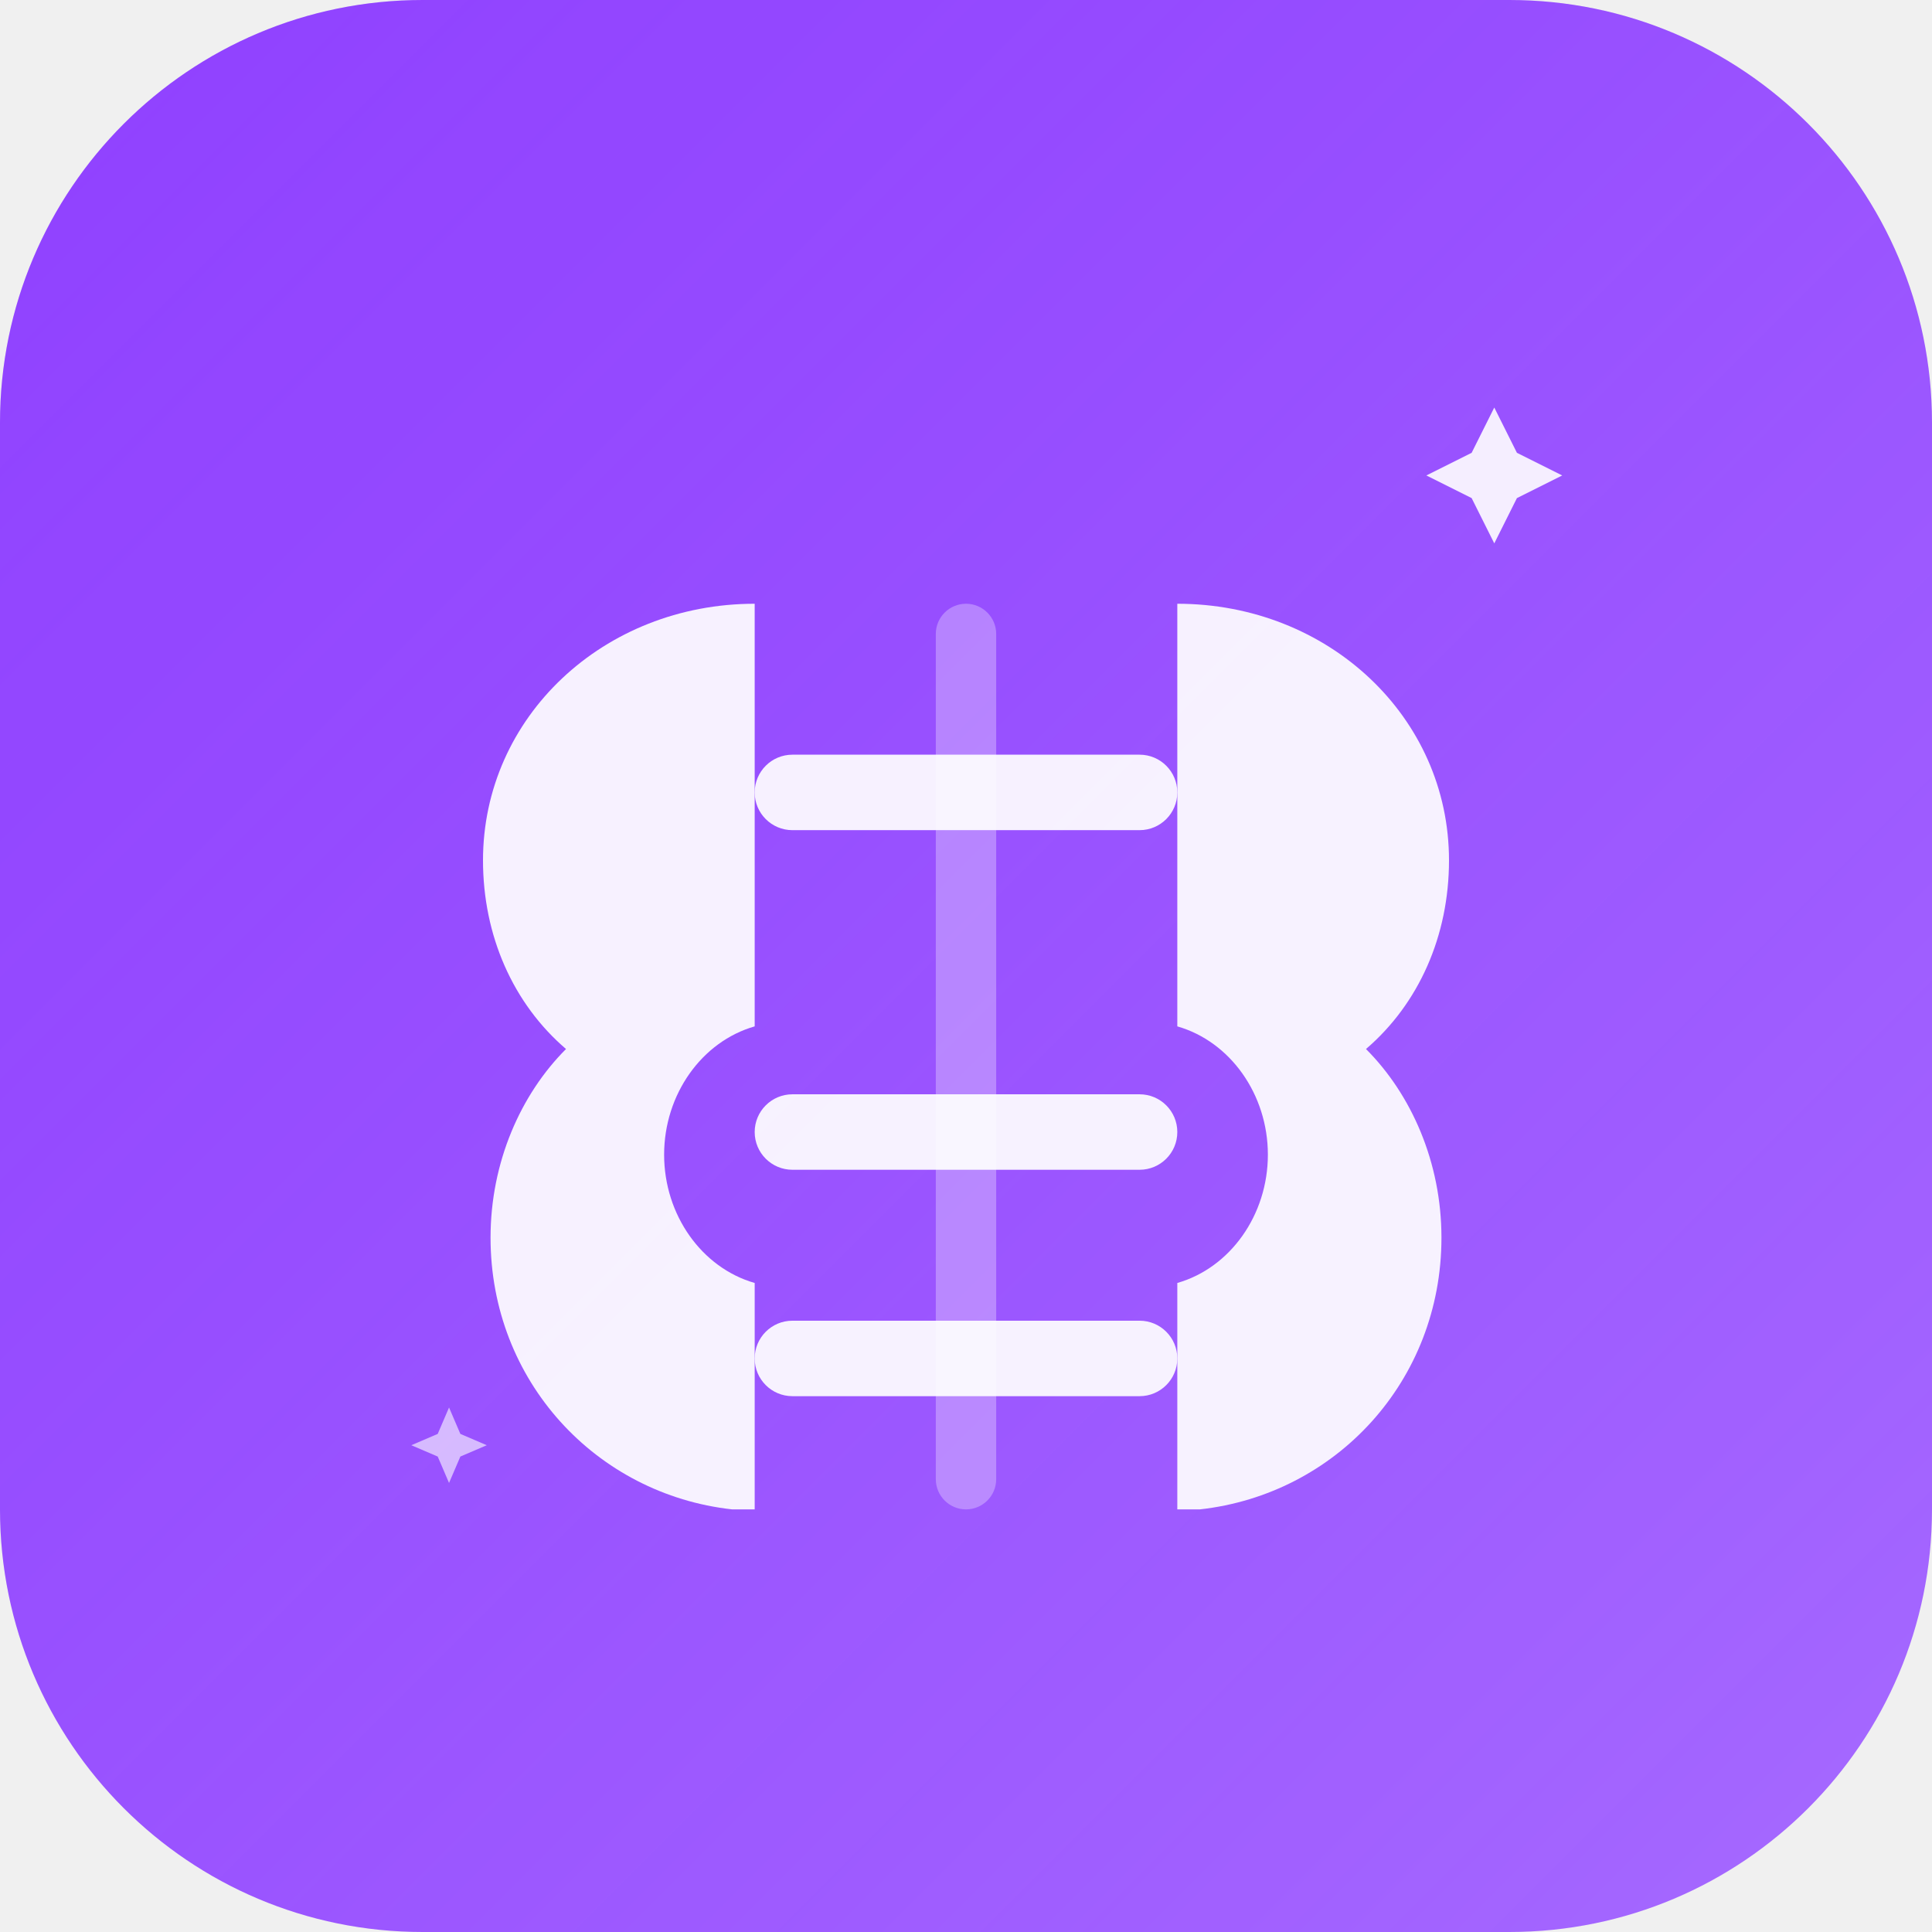
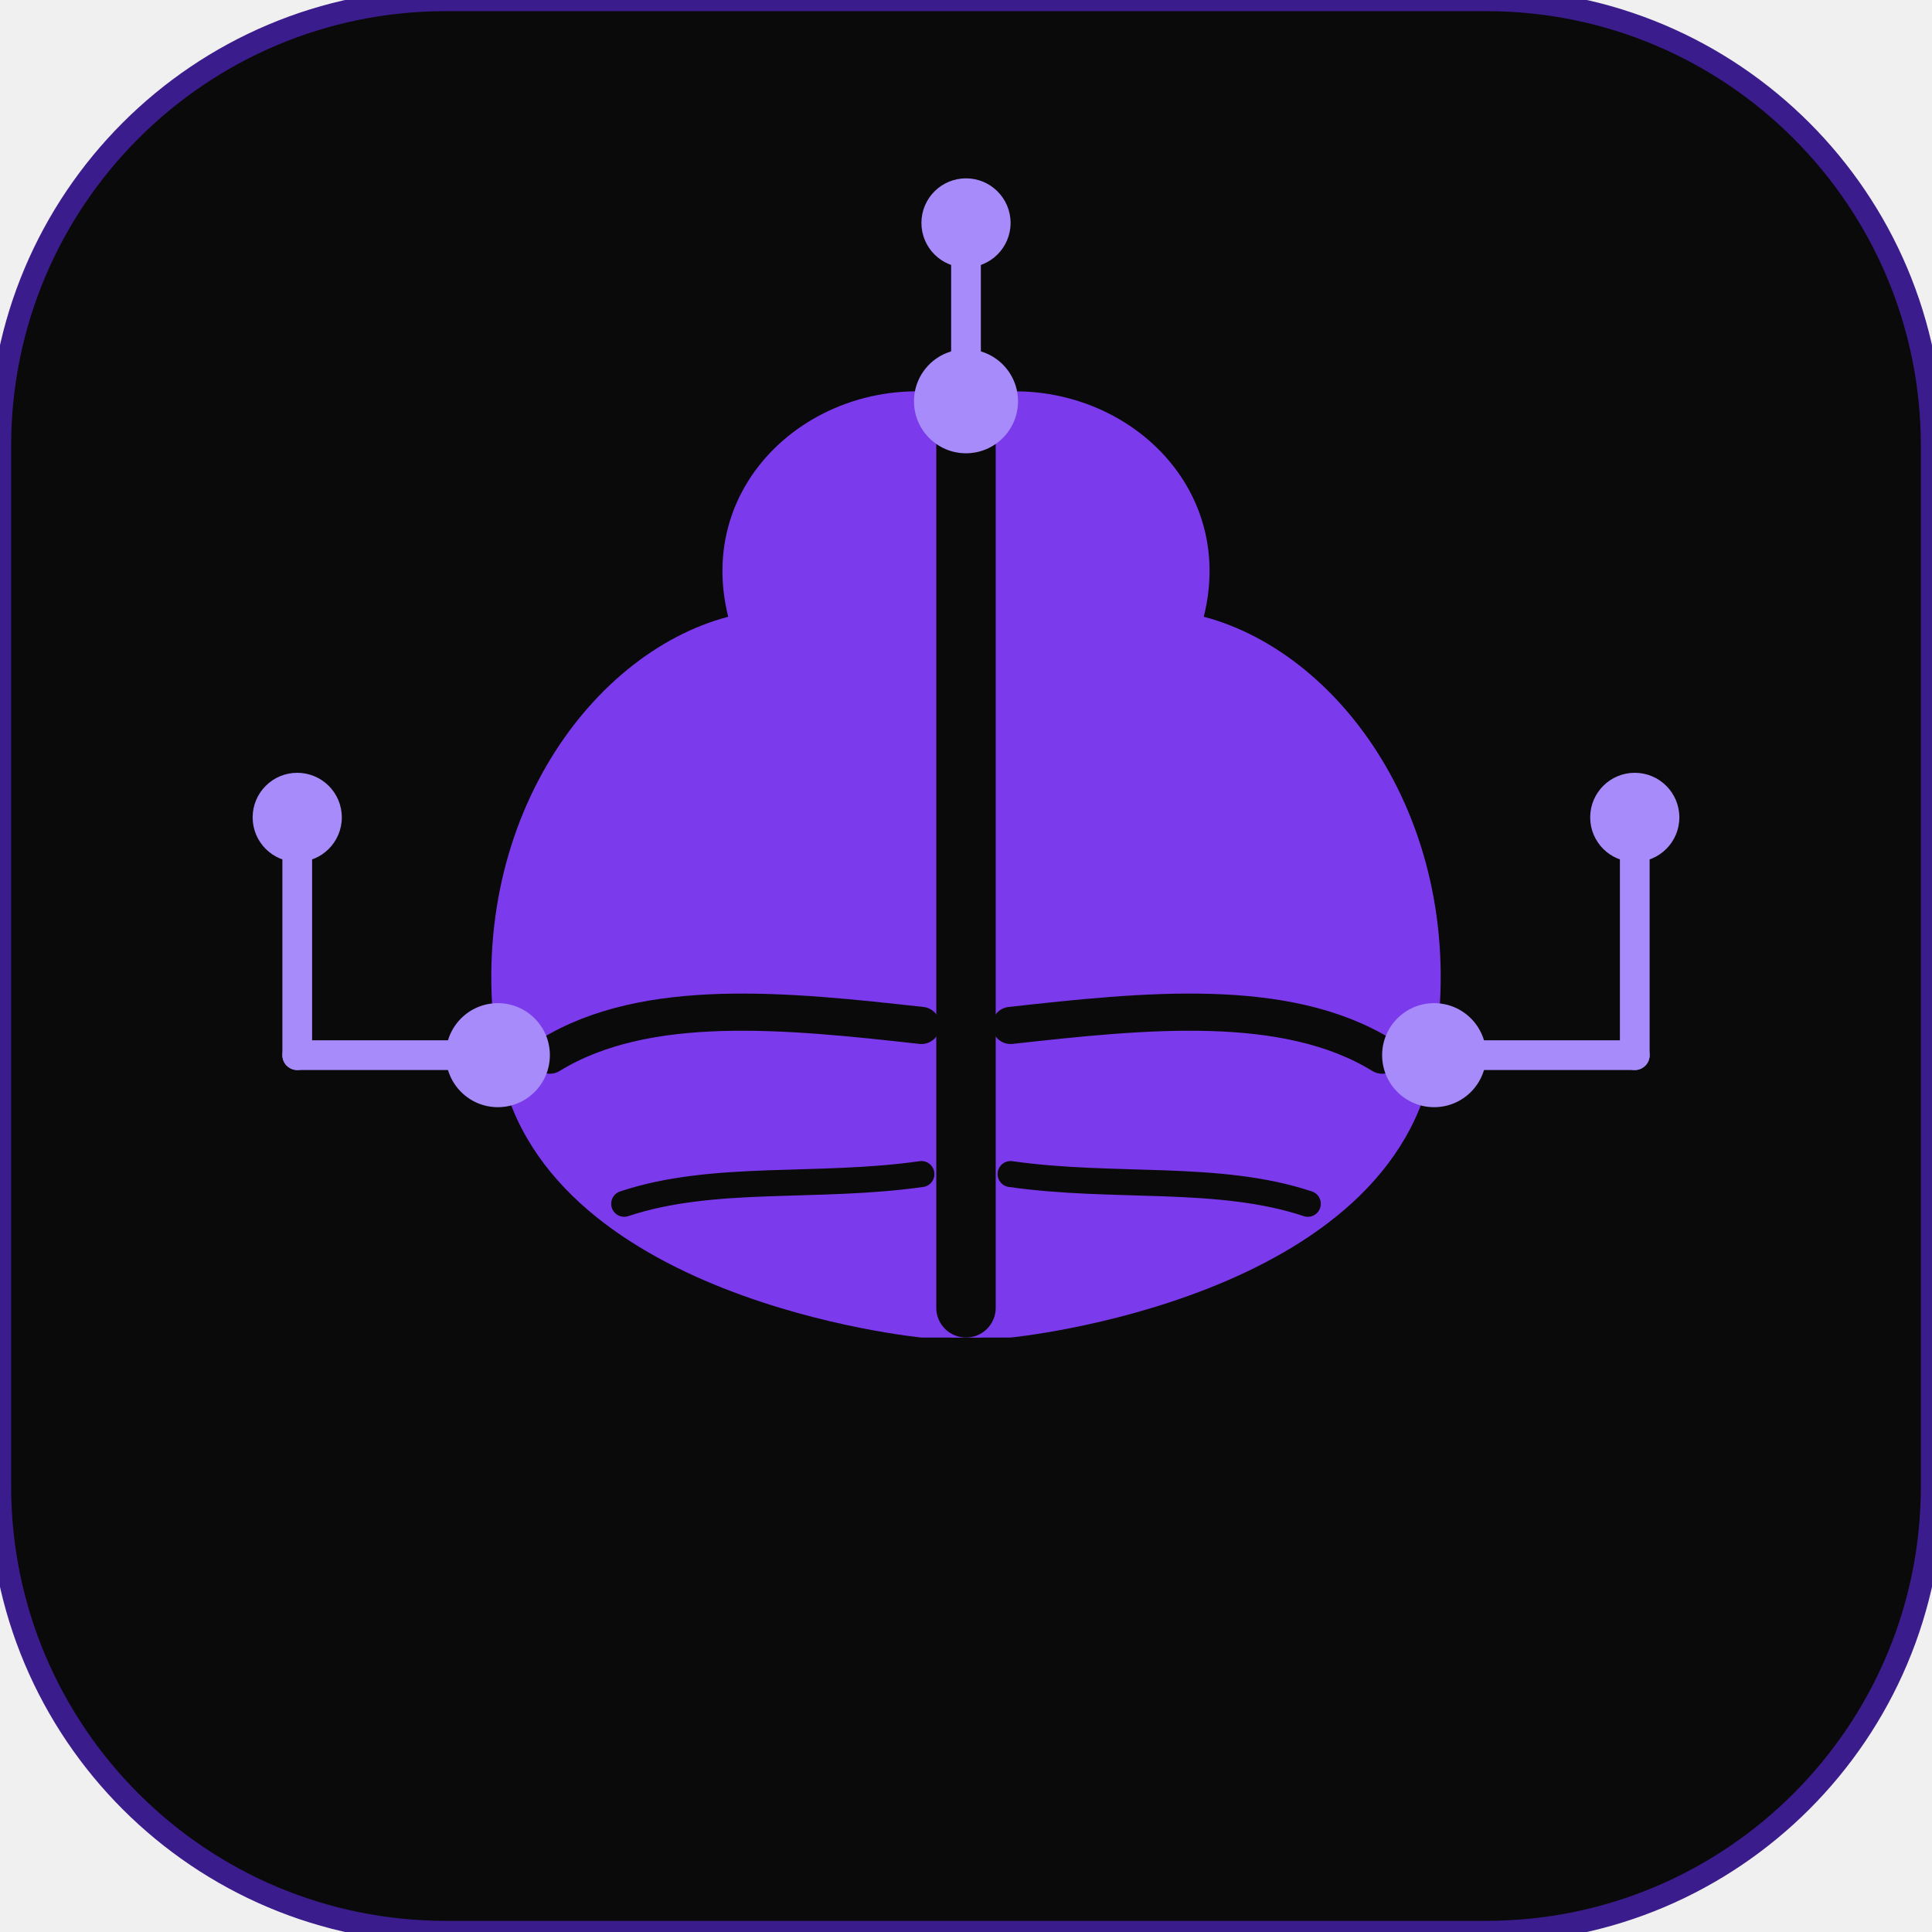
- <svg xmlns="http://www.w3.org/2000/svg" viewBox="0 0 512 512">
-   <defs>
-     <linearGradient id="bg" x1="0%" y1="0%" x2="100%" y2="100%">
-       <stop offset="0%" style="stop-color:#7c1fff" />
-       <stop offset="100%" style="stop-color:#a66aff" />
-     </linearGradient>
-     <linearGradient id="shine" x1="0%" y1="0%" x2="100%" y2="100%">
-       <stop offset="0%" style="stop-color:#ffffff;stop-opacity:0.15" />
-       <stop offset="100%" style="stop-color:#ffffff;stop-opacity:0" />
-     </linearGradient>
-   </defs>
-   <rect width="512" height="512" rx="112" fill="url(#bg)" />
-   <rect width="512" height="512" rx="112" fill="url(#shine)" />
-   <path d="M200 160 C160 160 128 190 128 228 C128 248 136 266 150 278            C138 290 130 308 130 328 C130 366 158 396 194 400            L200 400 L200 340 C186 336 176 322 176 306 C176 290 186 276 200 272            L200 160Z" fill="white" opacity="0.92" />
-   <path d="M312 160 C352 160 384 190 384 228 C384 248 376 266 362 278            C374 290 382 308 382 328 C382 366 354 396 318 400            L312 400 L312 340 C326 336 336 322 336 306 C336 290 326 276 312 272            L312 160Z" fill="white" opacity="0.92" />
-   <rect x="200" y="200" width="112" height="20" rx="10" fill="white" opacity="0.92" />
-   <rect x="200" y="290" width="112" height="20" rx="10" fill="white" opacity="0.92" />
-   <rect x="200" y="350" width="112" height="20" rx="10" fill="white" opacity="0.92" />
-   <rect x="248" y="160" width="16" height="240" rx="8" fill="white" opacity="0.3" />
-   <path d="M390 120 L396 108 L402 120 L414 126 L402 132 L396 144 L390 132 L378 126 Z" fill="white" opacity="0.9" />
-   <path d="M116 380 L119 373 L122 380 L129 383 L122 386 L119 393 L116 386 L109 383 Z" fill="white" opacity="0.6" />
+ <svg xmlns="http://www.w3.org/2000/svg" viewBox="0 0 260 260">
+   <rect x="0" y="0" width="260" height="260" rx="60" fill="#0A0A0A" />
+   <rect x="0" y="0" width="260" height="260" rx="60" fill="none" stroke="#3B1C8C" stroke-width="3" />
+   <path d="M124 180 C124 180 72 175 67 142 C62 112 79 88 98 83 C93 63 113 48 132 54 L132 180 Z" fill="#7C3AED" />
+   <path d="M136 180 C136 180 188 175 193 142 C198 112 181 88 162 83 C167 63 147 48 128 54 L128 180 Z" fill="#7C3AED" />
+   <rect x="126" y="54" width="8" height="126" rx="4" fill="#0A0A0A" />
+   <path d="M74 142 C87 134 106 136 124 138" fill="none" stroke="#0A0A0A" stroke-width="5" stroke-linecap="round" />
+   <path d="M186 142 C173 134 154 136 136 138" fill="none" stroke="#0A0A0A" stroke-width="5" stroke-linecap="round" />
+   <path d="M84 162 C96 158 110 160 124 158" fill="none" stroke="#0A0A0A" stroke-width="3.5" stroke-linecap="round" />
+   <path d="M176 162 C164 158 150 160 136 158" fill="none" stroke="#0A0A0A" stroke-width="3.5" stroke-linecap="round" />
+   <circle cx="67" cy="142" r="7" fill="#A78BFA" />
+   <circle cx="193" cy="142" r="7" fill="#A78BFA" />
+   <circle cx="130" cy="54" r="7" fill="#A78BFA" />
+   <line x1="67" y1="142" x2="40" y2="142" stroke="#A78BFA" stroke-width="4" stroke-linecap="round" />
+   <line x1="40" y1="142" x2="40" y2="110" stroke="#A78BFA" stroke-width="4" stroke-linecap="round" />
+   <circle cx="40" cy="110" r="6" fill="#A78BFA" />
+   <line x1="193" y1="142" x2="220" y2="142" stroke="#A78BFA" stroke-width="4" stroke-linecap="round" />
+   <line x1="220" y1="142" x2="220" y2="110" stroke="#A78BFA" stroke-width="4" stroke-linecap="round" />
+   <circle cx="220" cy="110" r="6" fill="#A78BFA" />
+   <line x1="130" y1="54" x2="130" y2="30" stroke="#A78BFA" stroke-width="4" stroke-linecap="round" />
+   <circle cx="130" cy="30" r="6" fill="#A78BFA" />
</svg>
